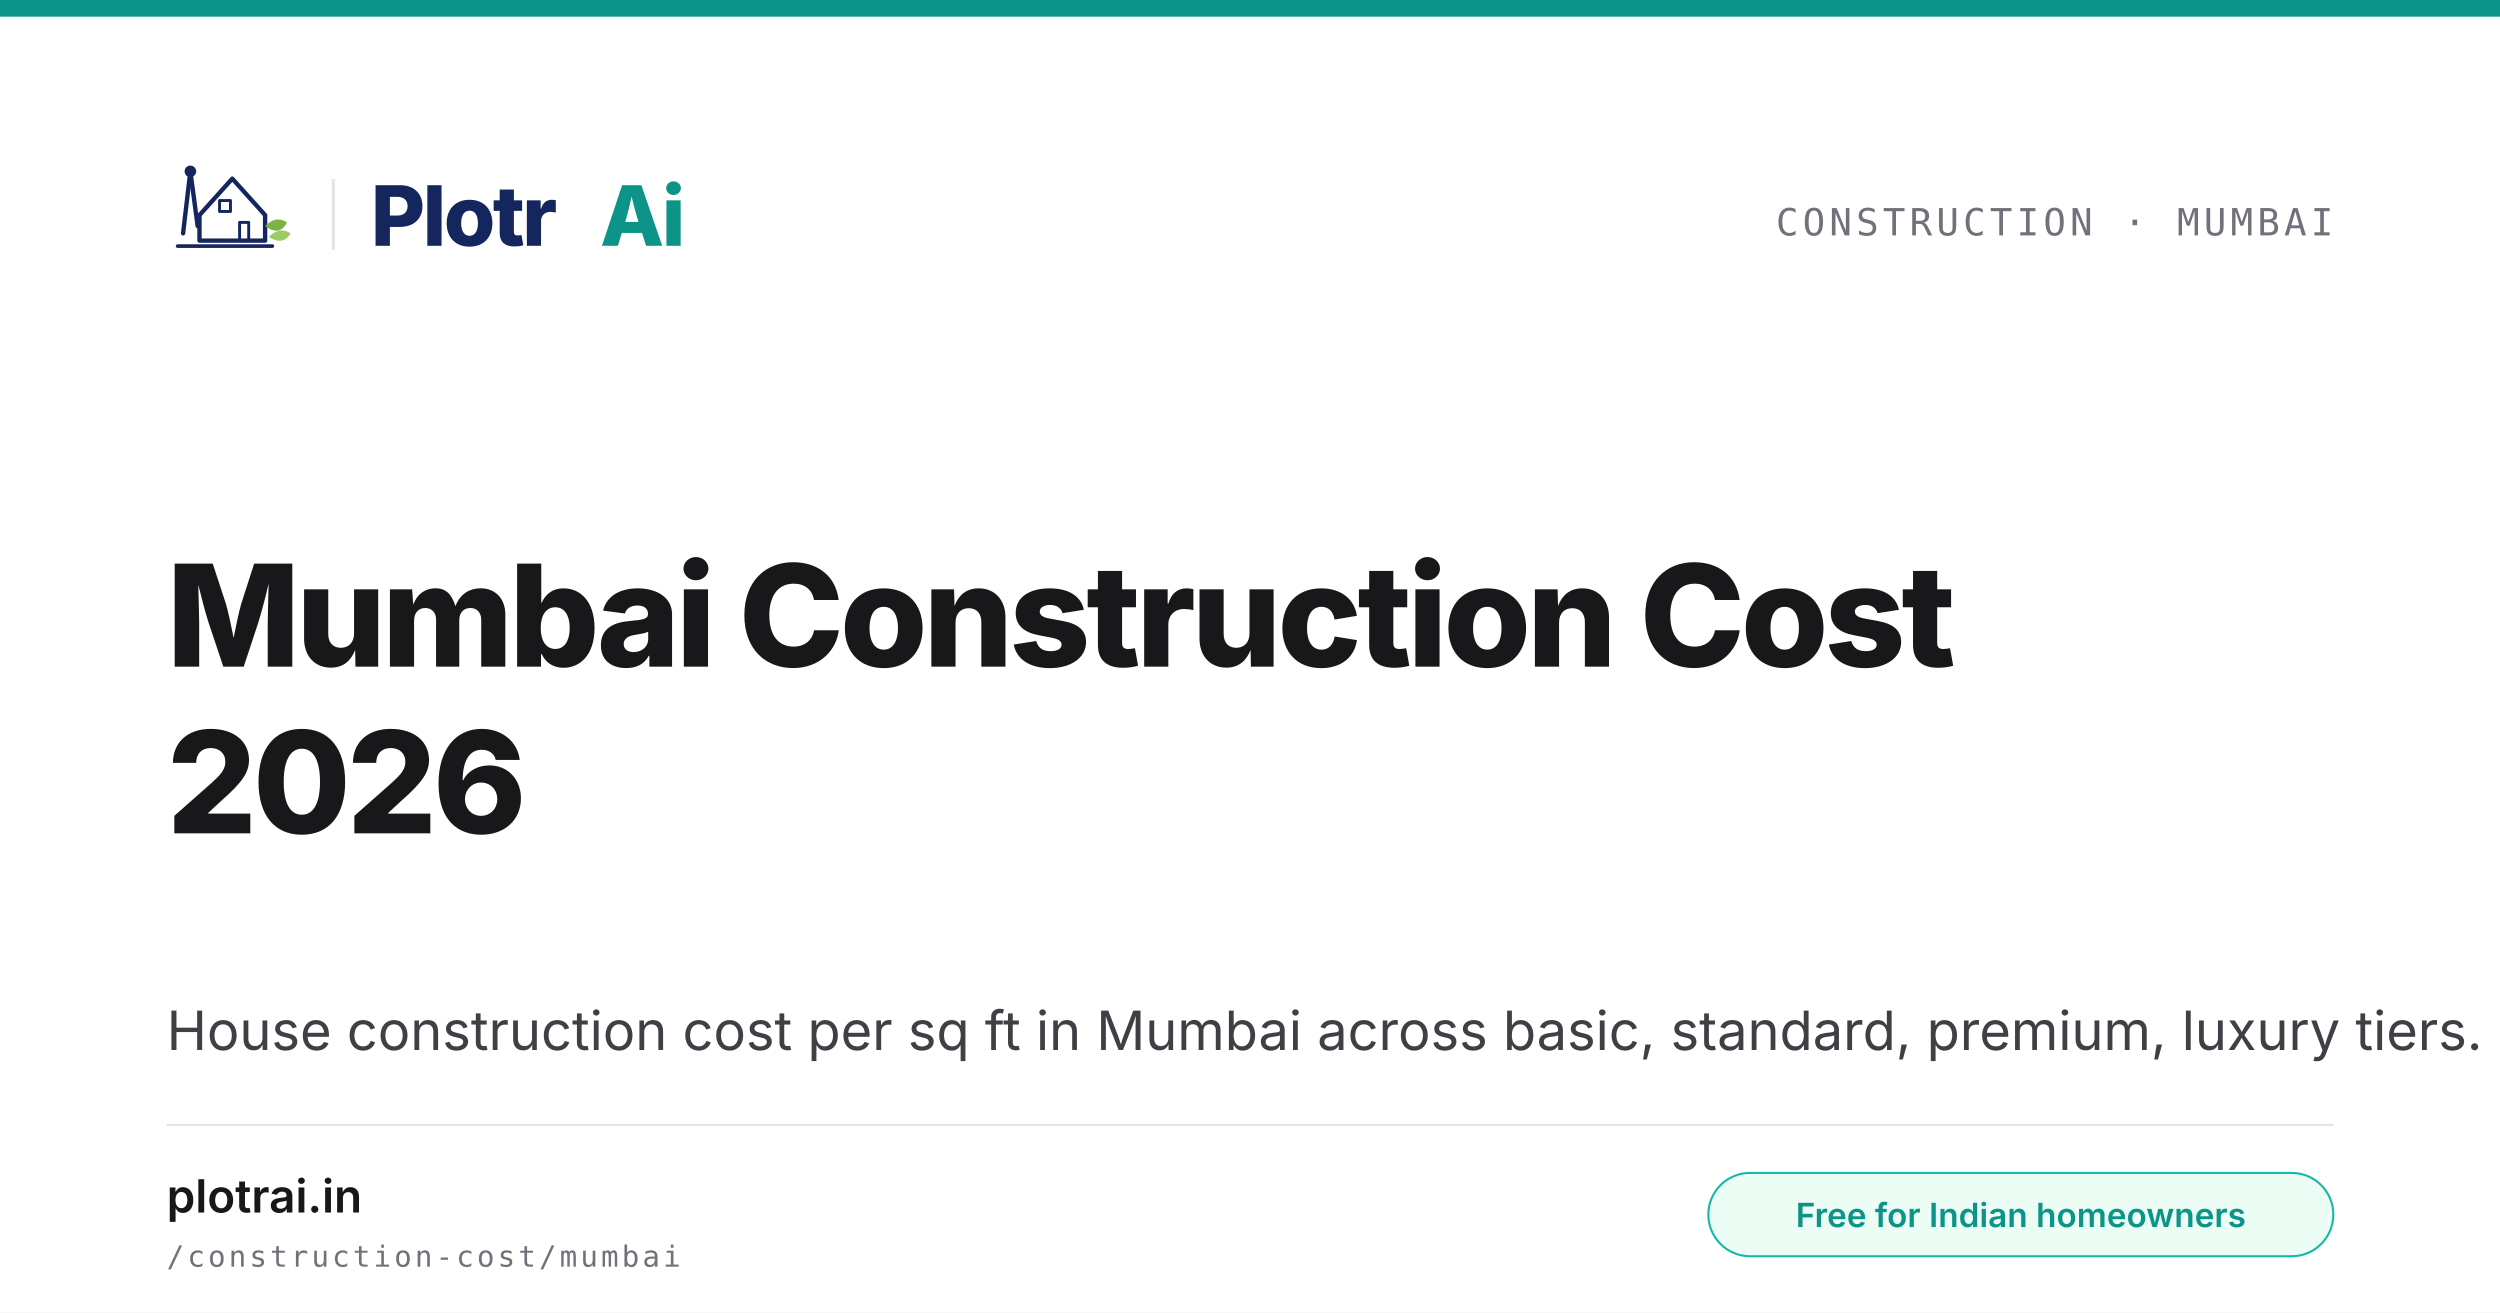
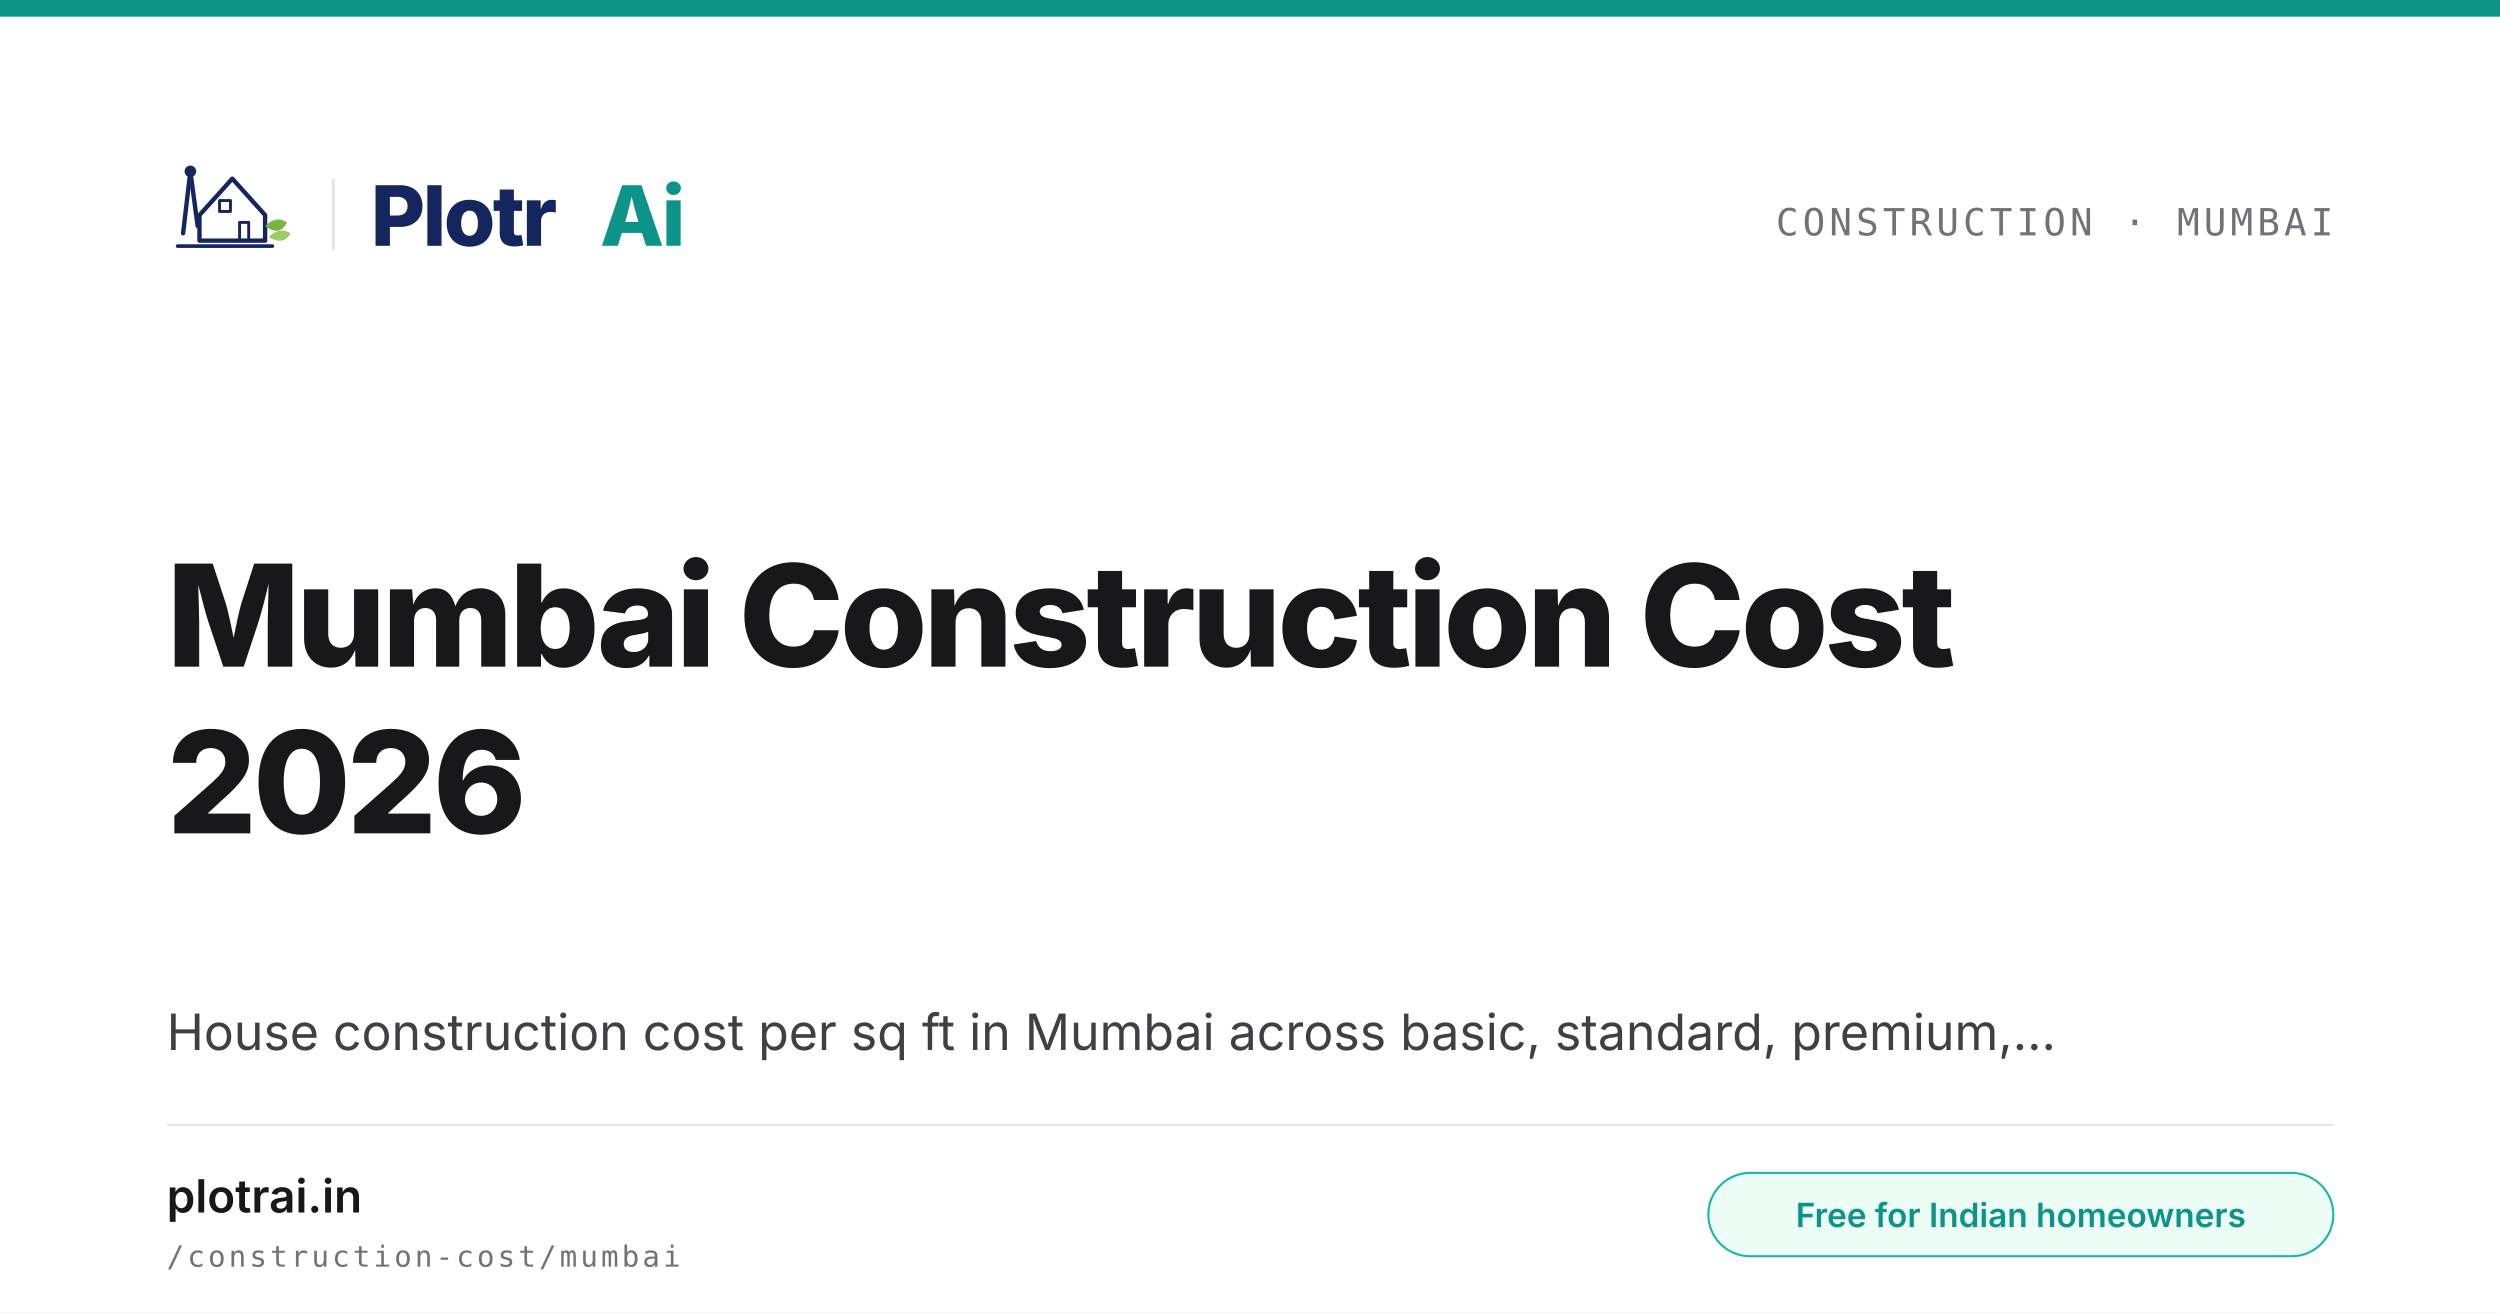
<svg xmlns="http://www.w3.org/2000/svg" width="1200" height="630" viewBox="0 0 1200 630">
  <defs>
    <style>
      .sans { font-family: 'Inter', 'Helvetica Neue', 'Helvetica', 'Arial', sans-serif; }
      .mono { font-family: 'JetBrains Mono', 'SF Mono', 'Menlo', 'Consolas', monospace; }
    </style>
  </defs>
  <rect width="1200" height="630" fill="#ffffff" />
  <rect x="0" y="0" width="1200" height="8" fill="#0d9488" />
  <g transform="translate(80, 70) scale(0.875)">
    <g stroke="#15265F" fill="none" stroke-width="2.4" stroke-linejoin="round" stroke-linecap="round">
      <circle cx="13" cy="14" r="2" fill="#15265F" />
      <line x1="13" y1="14" x2="9" y2="48" />
      <line x1="13" y1="14" x2="17" y2="44" />
      <path d="M 18 38 L 36 18 L 54 38 L 54 52 L 18 52 Z" />
      <rect x="29" y="30" width="6" height="6" stroke-width="1.6" />
      <rect x="40" y="42" width="5" height="10" stroke-width="1.6" />
      <line x1="6" y1="55" x2="58" y2="55" stroke-width="2" />
    </g>
    <path d="M 54 44 Q 60 38 66 42 Q 62 50 54 44 Z" fill="#7CB342" />
    <path d="M 56 50 Q 62 44 68 48 Q 64 55 56 50 Z" fill="#9CCC65" />
  </g>
  <line x1="160" y1="86" x2="160" y2="120" stroke="#e4e4e7" stroke-width="1.5" />
  <text x="178" y="118" class="sans" font-weight="800" font-size="40" letter-spacing="-1.2" fill="#15265F">Plotr</text>
  <text x="288" y="118" class="sans" font-weight="800" font-size="40" letter-spacing="-1.2" fill="#0d9488">Ai</text>
  <text x="1120" y="113" class="mono" text-anchor="end" font-size="18" letter-spacing="2" fill="#71717a">CONSTRUCTION · MUMBAI</text>
  <text x="80" y="320" class="sans" font-weight="800" font-size="68" letter-spacing="-2" fill="#18181b">Mumbai Construction Cost</text>
  <text x="80" y="400" class="sans" font-weight="800" font-size="68" letter-spacing="-2" fill="#18181b">2026</text>
-   <text x="80" y="504" class="sans" font-weight="400" font-size="26" fill="#3f3f46">House construction cost per sq ft in Mumbai across basic, standard, premium, luxury tiers.</text>
+   <text x="80" y="504" class="sans" font-weight="400" font-size="24" fill="#3f3f46">House construction cost per sq ft in Mumbai across basic, standard, premium,…</text>
  <line x1="80" y1="540" x2="1120" y2="540" stroke="#e4e4e7" stroke-width="1" />
  <text x="80" y="582" class="sans" font-weight="600" font-size="22" fill="#18181b">plotrai.in</text>
  <text x="80" y="608" class="mono" font-size="14" letter-spacing="1.5" fill="#71717a">/construction-cost/mumbai</text>
  <rect x="820" y="563" width="300" height="40" rx="20" fill="#ecfdf5" stroke="#14b8a6" stroke-width="1" />
  <text x="970" y="589" class="sans" font-weight="600" font-size="16" text-anchor="middle" fill="#0d9488">Free for Indian homeowners</text>
</svg>
